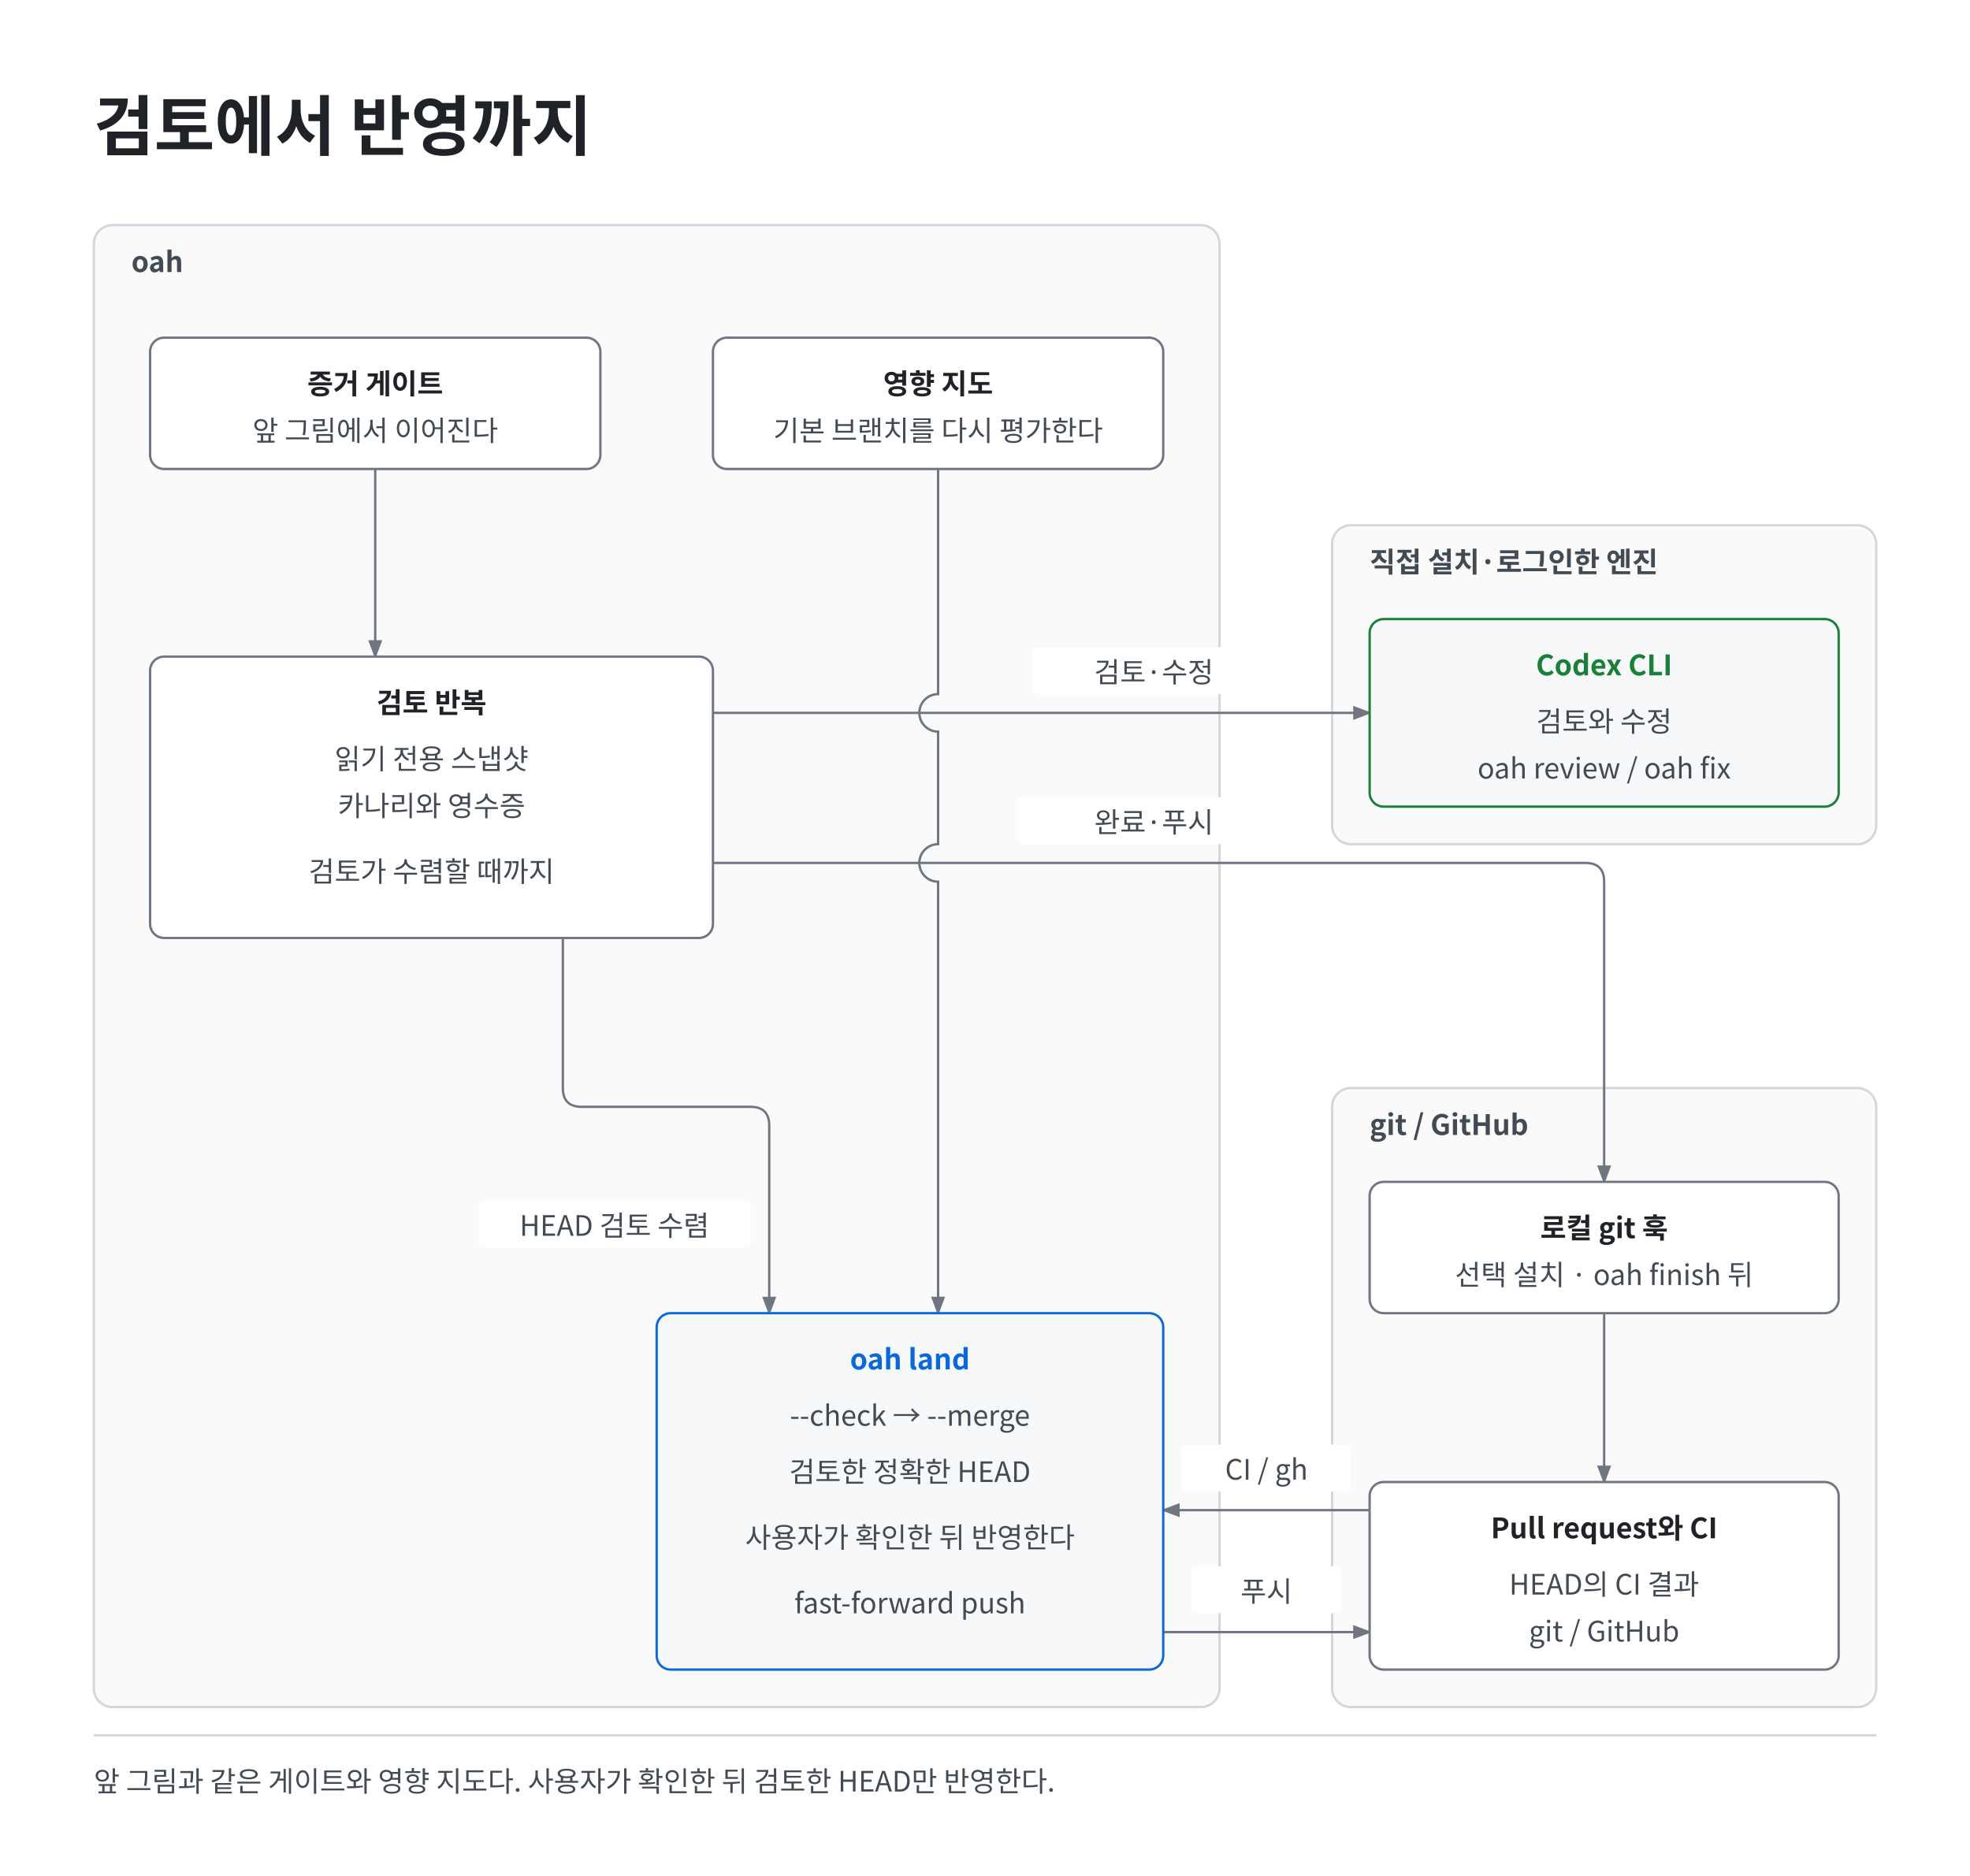
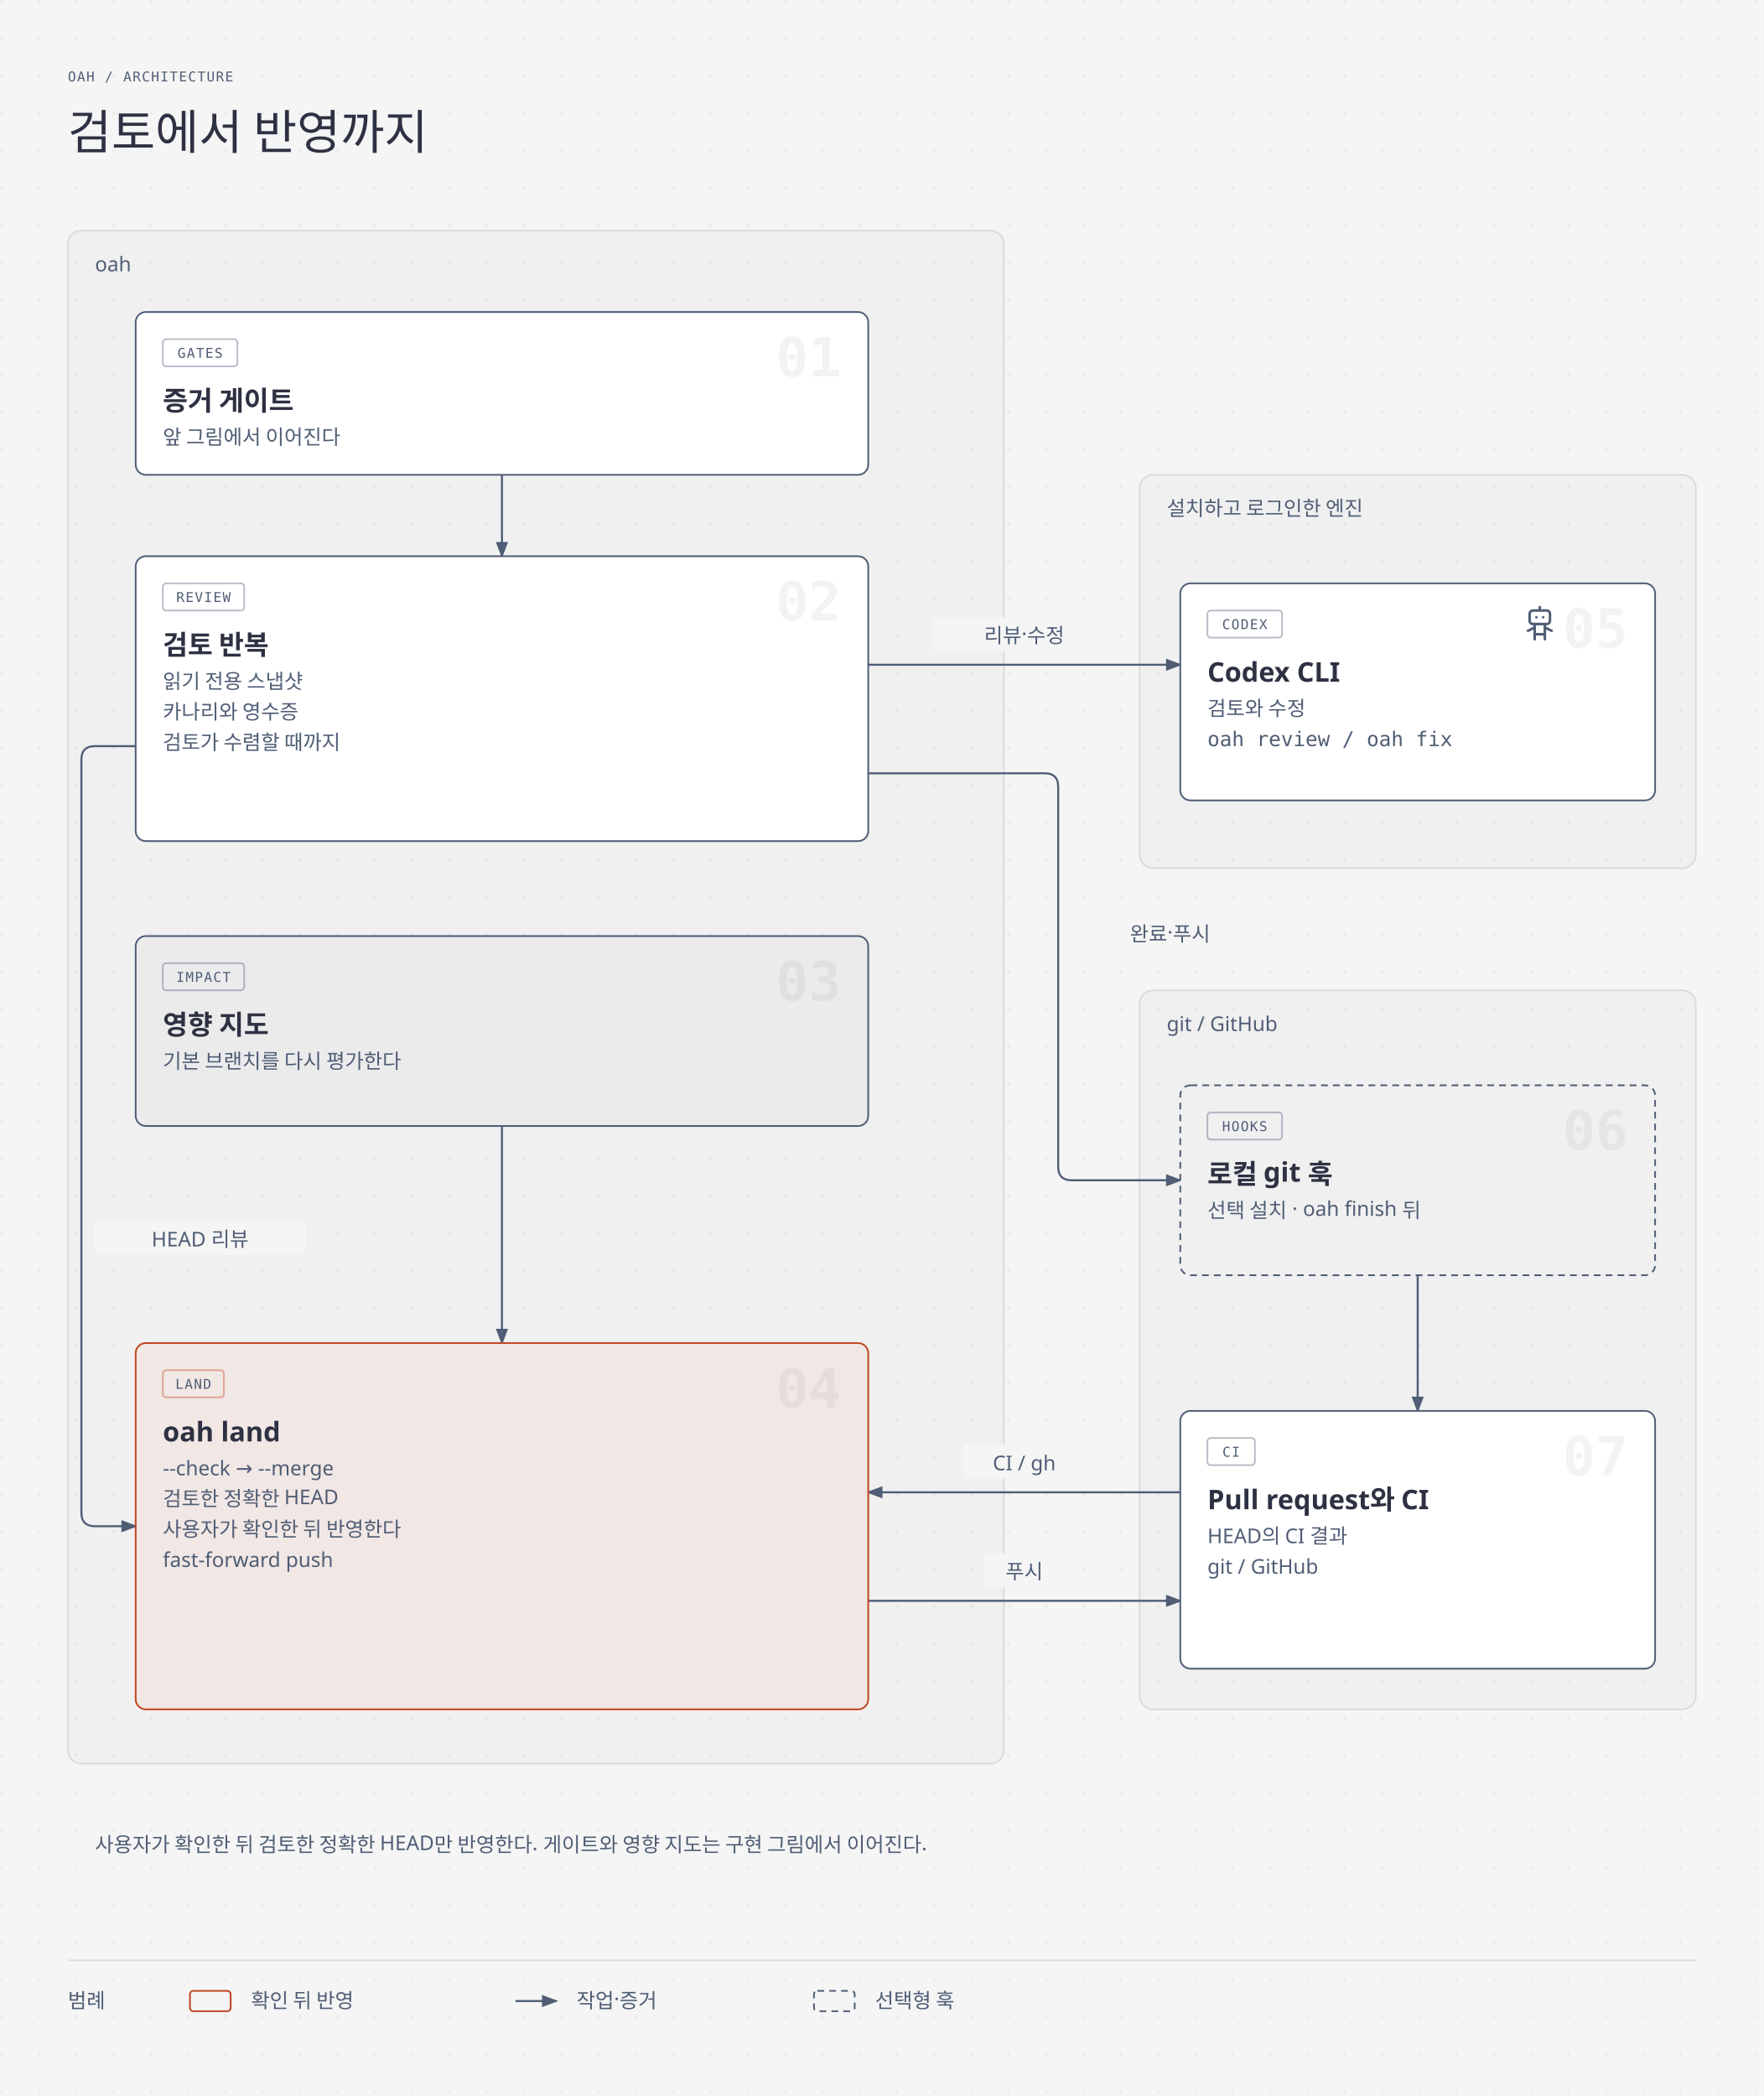
- <svg xmlns="http://www.w3.org/2000/svg" viewBox="0 0 840 800" role="img" aria-labelledby="architecture-land-ko-light-title architecture-land-ko-light-desc" id="architecture-land-ko-light-root">
+ <svg xmlns="http://www.w3.org/2000/svg" viewBox="0 0 1040 1236" role="img" aria-labelledby="architecture-land-ko-light-title architecture-land-ko-light-desc" data-diagram-type="Architecture" data-size="fit" id="architecture-land-ko-light-root">
  <defs>
-     <style>#architecture-land-ko-light-root { font-family: "Apple SD Gothic Neo", "Malgun Gothic", "Noto Sans KR", "Noto Sans CJK KR", system-ui, -apple-system, "Segoe UI", sans-serif; color: #1f2328; }
+     <style>#architecture-land-ko-light-root { font-family: "Geist", "Noto Sans KR", "Apple SD Gothic Neo", "Malgun Gothic", system-ui, sans-serif; color: #2d3142; }
      #architecture-land-ko-light-root .diagram-container { width: 100%; overflow-x: auto; }
-       #architecture-land-ko-light-root .title { font-size: 28px; font-weight: 600; }
-       #architecture-land-ko-light-root .group { font-size: 14px; font-weight: 600; }
-       #architecture-land-ko-light-root .node { font-size: 12px; font-weight: 600; }
-       #architecture-land-ko-light-root .label { font-size: 12px; font-weight: 400; }
-       #architecture-land-ko-light-root .mono { font-family: ui-monospace, "SFMono-Regular", Consolas, monospace; font-size: 8px; }
-       #architecture-land-ko-light-root .arrow-label { font-family: "Apple SD Gothic Neo", "Malgun Gothic", "Noto Sans KR", "Noto Sans CJK KR", system-ui, -apple-system, "Segoe UI", sans-serif; font-size: 12px; font-weight: 500; }
+       #architecture-land-ko-light-root text { font-family: "Geist", "Noto Sans KR", "Apple SD Gothic Neo", "Malgun Gothic", system-ui, sans-serif; fill: #2d3142; }
+       #architecture-land-ko-light-root .title { font-family: "Instrument Serif", "Noto Serif KR", "Batang", serif; font-size: 28px; font-weight: 400; }
+       #architecture-land-ko-light-root .node { font-size: 16px; font-weight: 600; }
+       #architecture-land-ko-light-root .sub { font-family: "Geist", "Noto Sans KR", "Apple SD Gothic Neo", "Malgun Gothic", system-ui, sans-serif; font-size: 12px; font-weight: 400; fill: #4f5d75; }
+       #architecture-land-ko-light-root .technical { font-family: "Geist Mono", ui-monospace, "SFMono-Regular", Consolas, monospace; }
+       #architecture-land-ko-light-root .label { font-size: 12px; font-family: "Geist Mono", ui-monospace, "SFMono-Regular", Consolas, monospace; font-weight: 400; fill: #4f5d75; }
+       #architecture-land-ko-light-root .prose { font-size: 12px; font-weight: 400; fill: #4f5d75; }
+       #architecture-land-ko-light-root .zone-label { font-size: 12px; font-family: "Geist", "Noto Sans KR", "Apple SD Gothic Neo", "Malgun Gothic", system-ui, sans-serif; font-weight: 500; fill: #4f5d75; }
+       #architecture-land-ko-light-root .arrow-label { font-size: 12px; font-family: "Geist", "Noto Sans KR", "Apple SD Gothic Neo", "Malgun Gothic", system-ui, sans-serif; font-weight: 500; fill: #4f5d75; }
+       #architecture-land-ko-light-root .tag { font-family: "Geist Mono", ui-monospace, "SFMono-Regular", Consolas, monospace; font-size: 8px; font-weight: 500; letter-spacing: .08em; fill: #4f5d75; }
+       #architecture-land-ko-light-root .ghost { font-family: "Geist Mono", ui-monospace, "SFMono-Regular", Consolas, monospace; font-size: 32px; font-weight: 600; fill: #2d3142; opacity: .06; }
      @media print {
#architecture-land-ko-light-root .diagram-container { overflow-x: visible; }
}</style>
+     <pattern id="architecture-land-ko-light-dots" width="22" height="22" patternUnits="userSpaceOnUse">
+       <circle cx="1" cy="1" r="0.9" fill="#2d3142" fill-opacity=".10" />
+     </pattern>
    <marker id="architecture-land-ko-light-arrow" markerWidth="8" markerHeight="6" refX="7" refY="3" orient="auto">
-       <polygon points="0 0, 8 3, 0 6" fill="#6e7781" />
+       <polygon points="0 0, 8 3, 0 6" fill="#4f5d75" />
+     </marker>
+     <marker id="architecture-land-ko-light-arrow-accent" markerWidth="8" markerHeight="6" refX="7" refY="3" orient="auto">
+       <polygon points="0 0, 8 3, 0 6" fill="#bf4520" />
+     </marker>
+     <marker id="architecture-land-ko-light-arrow-link" markerWidth="8" markerHeight="6" refX="7" refY="3" orient="auto">
+       <polygon points="0 0, 8 3, 0 6" fill="#2e5aa8" />
    </marker>
  </defs>
-   <rect x="0" y="0" width="840" height="800" fill="#ffffff" />
-   <text x="40" y="64" class="title" text-anchor="start" fill="#1f2328">검토에서 반영까지</text>
-   <rect x="40" y="96" width="480" height="632" rx="8" fill="#1f2328" fill-opacity="0.02" stroke="#d0d7de" stroke-width="1" />
-   <text x="56" y="116" class="node" text-anchor="start" fill="#424a53">oah</text>
-   <rect x="568" y="224" width="232" height="136" rx="8" fill="#1f2328" fill-opacity="0.02" stroke="#d0d7de" stroke-width="1" />
-   <text x="584" y="244" class="node" text-anchor="start" fill="#424a53">직접 설치·로그인한 엔진</text>
-   <rect x="568" y="464" width="232" height="264" rx="8" fill="#1f2328" fill-opacity="0.02" stroke="#d0d7de" stroke-width="1" />
-   <text x="584" y="484" class="node" text-anchor="start" fill="#424a53">git / GitHub</text>
-   <line x1="160" y1="200" x2="160" y2="280" data-from="gates" data-to="rloop" fill="none" stroke="#6e7781" stroke-width="1" marker-end="url(#architecture-land-ko-light-arrow)" />
-   <line x1="304" y1="304" x2="584" y2="304" data-from="rloop" data-to="codex" fill="none" stroke="#6e7781" stroke-width="1" marker-end="url(#architecture-land-ko-light-arrow)" />
-   <path d="M 304,368 H 676 Q 684,368 684,376 V 504" data-from="rloop" data-to="hooks" fill="none" stroke="#6e7781" stroke-width="1" marker-end="url(#architecture-land-ko-light-arrow)" />
-   <path d="M 240,400 V 464 Q 240,472 248,472 H 320 Q 328,472 328,480 V 560" data-from="rloop" data-to="land" fill="none" stroke="#6e7781" stroke-width="1" marker-end="url(#architecture-land-ko-light-arrow)" />
-   <path d="M 400,200 V 296 a 8,8 0 0,0 0,16 V 360 a 8,8 0 0,0 0,16 V 560" data-from="impact" data-to="land" fill="none" stroke="#6e7781" stroke-width="1" marker-end="url(#architecture-land-ko-light-arrow)" />
-   <line x1="684" y1="560" x2="684" y2="632" data-from="hooks" data-to="remote" fill="none" stroke="#6e7781" stroke-width="1" marker-end="url(#architecture-land-ko-light-arrow)" />
-   <line x1="584" y1="644" x2="496" y2="644" data-from="remote" data-to="land" fill="none" stroke="#6e7781" stroke-width="1" marker-end="url(#architecture-land-ko-light-arrow)" />
-   <line x1="496" y1="696" x2="584" y2="696" data-from="land" data-to="remote" fill="none" stroke="#6e7781" stroke-width="1" marker-end="url(#architecture-land-ko-light-arrow)" />
-   <rect x="440" y="276" width="104" height="20" rx="2" fill="#ffffff" />
-   <text x="492" y="291" class="arrow-label" text-anchor="middle" fill="#424a53">검토·수정</text>
-   <rect x="434" y="340" width="116" height="20" rx="2" fill="#ffffff" />
-   <text x="492" y="355" class="arrow-label" text-anchor="middle" fill="#424a53">완료·푸시</text>
-   <rect x="204" y="512" width="116" height="20" rx="2" fill="#ffffff" />
-   <text x="262" y="527" class="arrow-label" text-anchor="middle" fill="#424a53">HEAD 검토 수렴</text>
-   <rect x="504" y="616" width="72" height="20" rx="2" fill="#ffffff" />
-   <text x="540" y="631" class="arrow-label" text-anchor="middle" fill="#424a53">CI / gh</text>
-   <rect x="508" y="668" width="64" height="20" rx="2" fill="#ffffff" />
-   <text x="540" y="683" class="arrow-label" text-anchor="middle" fill="#424a53">푸시</text>
-   <g data-node-id="gates">
-     <rect x="64" y="144" width="192" height="56" rx="6" fill="#ffffff" stroke="#6e7781" stroke-width="1" />
-     <text x="160" y="168" class="node" text-anchor="middle" fill="#1f2328">증거 게이트</text>
-     <text x="160" y="188" class="label" text-anchor="middle" fill="#424a53">앞 그림에서 이어진다</text>
+   <rect width="1040" height="1236" fill="#f5f5f5" />
+   <rect width="1040" height="1236" fill="url(#architecture-land-ko-light-dots)" opacity=".55" />
+   <text x="40" y="48" class="tag" text-anchor="start">OAH / ARCHITECTURE</text>
+   <text x="40" y="88" class="title" text-anchor="start">검토에서 반영까지</text>
+   <rect x="40" y="136" width="552" height="904" rx="8" fill="#2d3142" stroke="#2d3142" stroke-width="1" data-group-id="oah" fill-opacity=".02" stroke-opacity=".12" />
+   <text x="56" y="160" class="zone-label" text-anchor="start">oah</text>
+   <rect x="672" y="280" width="328" height="232" rx="8" fill="#2d3142" stroke="#2d3142" stroke-width="1" data-group-id="engines" fill-opacity=".02" stroke-opacity=".12" />
+   <text x="688" y="304" class="zone-label" text-anchor="start">설치하고 로그인한 엔진</text>
+   <rect x="672" y="584" width="328" height="424" rx="8" fill="#2d3142" stroke="#2d3142" stroke-width="1" data-group-id="git" fill-opacity=".02" stroke-opacity=".12" />
+   <text x="688" y="608" class="zone-label" text-anchor="start">git / GitHub</text>
+   <path d="M 296,280 L 296,328" data-edge-id="a1" data-from="gates" data-to="rloop" data-label="" fill="none" stroke="#4f5d75" stroke-width="1.2" marker-end="url(#architecture-land-ko-light-arrow)" />
+   <path d="M 512,392 L 696,392" data-edge-id="a2" data-from="rloop" data-to="codex" data-label="리뷰·수정" fill="none" stroke="#4f5d75" stroke-width="1.2" marker-end="url(#architecture-land-ko-light-arrow)" />
+   <path d="M 512,456 L 616,456 Q 624,456 624,464 L 624,688 Q 624,696 632,696 L 696,696" data-edge-id="a3" data-from="rloop" data-to="hooks" data-label="완료·푸시" fill="none" stroke="#4f5d75" stroke-width="1.2" marker-end="url(#architecture-land-ko-light-arrow)" />
+   <path d="M 80,440 L 56,440 Q 48,440 48,448 L 48,892 Q 48,900 56,900 L 80,900" data-edge-id="a4" data-from="rloop" data-to="land" data-label="HEAD 리뷰" fill="none" stroke="#4f5d75" stroke-width="1.2" marker-end="url(#architecture-land-ko-light-arrow)" />
+   <path d="M 296,664 L 296,792" data-edge-id="a5" data-from="impact" data-to="land" data-label="" fill="none" stroke="#4f5d75" stroke-width="1.2" marker-end="url(#architecture-land-ko-light-arrow)" />
+   <path d="M 836,752 L 836,832" data-edge-id="a6" data-from="hooks" data-to="remote" data-label="" fill="none" stroke="#4f5d75" stroke-width="1.2" marker-end="url(#architecture-land-ko-light-arrow)" />
+   <path d="M 696,880 L 512,880" data-edge-id="a7" data-from="remote" data-to="land" data-label="CI / gh" fill="none" stroke="#4f5d75" stroke-width="1.2" marker-end="url(#architecture-land-ko-light-arrow)" />
+   <path d="M 512,944 L 696,944" data-edge-id="a8" data-from="land" data-to="remote" data-label="푸시" fill="none" stroke="#4f5d75" stroke-width="1.2" marker-end="url(#architecture-land-ko-light-arrow)" />
+   <rect x="550" y="364" width="108" height="20" rx="2" fill="#f5f5f5" />
+   <text x="604" y="379" class="arrow-label" text-anchor="middle">리뷰·수정</text>
+   <rect x="632" y="540" width="116" height="20" rx="2" fill="#f5f5f5" />
+   <text x="690" y="555" class="arrow-label" text-anchor="middle">완료·푸시</text>
+   <rect x="56" y="720" width="124" height="20" rx="2" fill="#f5f5f5" />
+   <text x="118" y="735" class="arrow-label" text-anchor="middle">HEAD 리뷰</text>
+   <rect x="568" y="852" width="72" height="20" rx="2" fill="#f5f5f5" />
+   <text x="604" y="867" class="arrow-label" text-anchor="middle">CI / gh</text>
+   <rect x="580" y="916" width="48" height="20" rx="2" fill="#f5f5f5" />
+   <text x="604" y="931" class="arrow-label" text-anchor="middle">푸시</text>
+   <g data-node-id="gates" data-source-label="증거 게이트 앞 그림에서 이어진다">
+     <rect x="80" y="184" width="432" height="96" rx="6" fill="#f5f5f5" />
+     <rect x="80" y="184" width="432" height="96" rx="6" fill="#ffffff" stroke="#4f5d75" stroke-width="1" />
+     <g aria-hidden="true">
+       <rect x="96" y="200" width="44" height="16" rx="2" fill="none" stroke="#4f5d75" stroke-width="1" stroke-opacity=".4" />
+       <text x="118" y="211" class="tag" text-anchor="middle">GATES</text>
+       <text x="496" y="222" class="ghost" text-anchor="end">01</text>
+     </g>
+     <text x="96" y="242" class="node" text-anchor="start">증거 게이트</text>
+     <text x="96" y="262" class="sub" text-anchor="start">앞 그림에서 이어진다</text>
  </g>
-   <g data-node-id="impact">
-     <rect x="304" y="144" width="192" height="56" rx="6" fill="#ffffff" stroke="#6e7781" stroke-width="1" />
-     <text x="400" y="168" class="node" text-anchor="middle" fill="#1f2328">영향 지도</text>
-     <text x="400" y="188" class="label" text-anchor="middle" fill="#424a53">기본 브랜치를 다시 평가한다</text>
+   <g data-node-id="rloop" data-source-label="검토 반복 읽기 전용 스냅샷 카나리와 영수증 검토가 수렴할 때까지">
+     <rect x="80" y="328" width="432" height="168" rx="6" fill="#f5f5f5" />
+     <rect x="80" y="328" width="432" height="168" rx="6" fill="#ffffff" stroke="#4f5d75" stroke-width="1" />
+     <g aria-hidden="true">
+       <rect x="96" y="344" width="48" height="16" rx="2" fill="none" stroke="#4f5d75" stroke-width="1" stroke-opacity=".4" />
+       <text x="120" y="355" class="tag" text-anchor="middle">REVIEW</text>
+       <text x="496" y="366" class="ghost" text-anchor="end">02</text>
+     </g>
+     <text x="96" y="386" class="node" text-anchor="start">검토 반복</text>
+     <text x="96" y="406" class="sub" text-anchor="start">읽기 전용 스냅샷</text>
+     <text x="96" y="424" class="sub" text-anchor="start">카나리와 영수증</text>
+     <text x="96" y="442" class="sub" text-anchor="start">검토가 수렴할 때까지</text>
  </g>
-   <g data-node-id="rloop">
-     <rect x="64" y="280" width="240" height="120" rx="6" fill="#ffffff" stroke="#6e7781" stroke-width="1" />
-     <text x="184" y="304" class="node" text-anchor="middle" fill="#1f2328">검토 반복</text>
-     <text x="184" y="328" class="label" text-anchor="middle" fill="#424a53">읽기 전용 스냅샷</text>
-     <text x="184" y="348" class="label" text-anchor="middle" fill="#424a53">카나리와 영수증</text>
-     <text x="184" y="376" class="label" text-anchor="middle" fill="#424a53">검토가 수렴할 때까지</text>
+   <g data-node-id="impact" data-source-label="영향 지도 기본 브랜치를 다시 평가한다">
+     <rect x="80" y="552" width="432" height="112" rx="6" fill="#f5f5f5" />
+     <rect x="80" y="552" width="432" height="112" rx="6" fill="#2d3142" stroke="#4f5d75" stroke-width="1" fill-opacity=".05" />
+     <g aria-hidden="true">
+       <rect x="96" y="568" width="48" height="16" rx="2" fill="none" stroke="#4f5d75" stroke-width="1" stroke-opacity=".4" />
+       <text x="120" y="579" class="tag" text-anchor="middle">IMPACT</text>
+       <text x="496" y="590" class="ghost" text-anchor="end">03</text>
+     </g>
+     <text x="96" y="610" class="node" text-anchor="start">영향 지도</text>
+     <text x="96" y="630" class="sub" text-anchor="start">기본 브랜치를 다시 평가한다</text>
  </g>
-   <g data-node-id="codex">
-     <rect x="584" y="264" width="200" height="80" rx="6" fill="#f6f8fa" stroke="#1a7f37" stroke-width="1" />
-     <text x="684" y="288" class="node" text-anchor="middle" fill="#1a7f37">Codex CLI</text>
-     <text x="684" y="312" class="label" text-anchor="middle" fill="#424a53">검토와 수정</text>
-     <text x="684" y="332" class="label" text-anchor="middle" fill="#424a53">oah review / oah fix</text>
+   <g data-node-id="land" data-source-label="oah land --check → --merge 검토한 정확한 HEAD 사용자가 확인한 뒤 반영한다 fast-forward push">
+     <rect x="80" y="792" width="432" height="216" rx="6" fill="#f5f5f5" />
+     <rect x="80" y="792" width="432" height="216" rx="6" fill="#bf4520" stroke="#bf4520" stroke-width="1" fill-opacity=".08" />
+     <g aria-hidden="true">
+       <rect x="96" y="808" width="36" height="16" rx="2" fill="none" stroke="#bf4520" stroke-width="1" stroke-opacity=".4" />
+       <text x="114" y="819" class="tag" text-anchor="middle">LAND</text>
+       <text x="496" y="830" class="ghost" text-anchor="end">04</text>
+     </g>
+     <text x="96" y="850" class="node" text-anchor="start">oah land</text>
+     <text x="96" y="870" class="sub" text-anchor="start">--check → --merge</text>
+     <text x="96" y="888" class="sub" text-anchor="start">검토한 정확한 HEAD</text>
+     <text x="96" y="906" class="sub" text-anchor="start">사용자가 확인한 뒤 반영한다</text>
+     <text x="96" y="924" class="sub" text-anchor="start">fast-forward push</text>
  </g>
-   <g data-node-id="land">
-     <rect x="280" y="560" width="216" height="152" rx="6" fill="#f6f8fa" stroke="#0969da" stroke-width="1" />
-     <text x="388" y="584" class="node" text-anchor="middle" fill="#0969da">oah land</text>
-     <text x="388" y="608" class="label" text-anchor="middle" fill="#424a53">--check → --merge</text>
-     <text x="388" y="632" class="label" text-anchor="middle" fill="#424a53">검토한 정확한 HEAD</text>
-     <text x="388" y="660" class="label" text-anchor="middle" fill="#424a53">사용자가 확인한 뒤 반영한다</text>
-     <text x="388" y="688" class="label" text-anchor="middle" fill="#424a53">fast-forward push</text>
+   <g data-node-id="codex" data-source-label="Codex CLI 검토와 수정 oah review / oah fix">
+     <rect x="696" y="344" width="280" height="128" rx="6" fill="#f5f5f5" />
+     <rect x="696" y="344" width="280" height="128" rx="6" fill="#ffffff" stroke="#4f5d75" stroke-width="1" />
+     <g aria-hidden="true">
+       <rect x="712" y="360" width="44" height="16" rx="2" fill="none" stroke="#4f5d75" stroke-width="1" stroke-opacity=".4" />
+       <text x="734" y="371" class="tag" text-anchor="middle">CODEX</text>
+       <text x="960" y="382" class="ghost" text-anchor="end">05</text>
+       <g transform="translate(896,356)" color="#4f5d75">
+         <g fill="none" stroke="currentColor" stroke-width="1.5" stroke-linecap="round" stroke-linejoin="round">
+           <path d="M6 6a2 2 0 0 1 2 -2h8a2 2 0 0 1 2 2v4a2 2 0 0 1 -2 2h-8a2 2 0 0 1 -2 -2l0 -4" />
+           <path d="M12 2v2" />
+           <path d="M9 12v9" />
+           <path d="M15 12v9" />
+           <path d="M5 16l4 -2" />
+           <path d="M15 14l4 2" />
+           <path d="M9 18h6" />
+           <path d="M10 8v.01" />
+           <path d="M14 8v.01" />
+         </g>
+       </g>
+     </g>
+     <text x="712" y="402" class="node" text-anchor="start">Codex CLI</text>
+     <text x="712" y="422" class="sub" text-anchor="start">검토와 수정</text>
+     <text x="712" y="440" class="sub technical" text-anchor="start">oah review / oah fix</text>
  </g>
-   <g data-node-id="hooks">
-     <rect x="584" y="504" width="200" height="56" rx="6" fill="#ffffff" stroke="#6e7781" stroke-width="1" />
-     <text x="684" y="528" class="node" text-anchor="middle" fill="#1f2328">로컬 git 훅</text>
-     <text x="684" y="548" class="label" text-anchor="middle" fill="#424a53">선택 설치 · oah finish 뒤</text>
+   <g data-node-id="hooks" data-source-label="로컬 git 훅 선택 설치 · oah finish 뒤">
+     <rect x="696" y="640" width="280" height="112" rx="6" fill="#f5f5f5" />
+     <rect x="696" y="640" width="280" height="112" rx="6" fill="#2d3142" stroke="#4f5d75" stroke-width="1" fill-opacity=".02" stroke-dasharray="4,3" />
+     <g aria-hidden="true">
+       <rect x="712" y="656" width="44" height="16" rx="2" fill="none" stroke="#4f5d75" stroke-width="1" stroke-opacity=".4" />
+       <text x="734" y="667" class="tag" text-anchor="middle">HOOKS</text>
+       <text x="960" y="678" class="ghost" text-anchor="end">06</text>
+     </g>
+     <text x="712" y="698" class="node" text-anchor="start">로컬 git 훅</text>
+     <text x="712" y="718" class="sub" text-anchor="start">선택 설치 · oah finish 뒤</text>
  </g>
-   <g data-node-id="remote">
-     <rect x="584" y="632" width="200" height="80" rx="6" fill="#ffffff" stroke="#6e7781" stroke-width="1" />
-     <text x="684" y="656" class="node" text-anchor="middle" fill="#1f2328">Pull request와 CI</text>
-     <text x="684" y="680" class="label" text-anchor="middle" fill="#424a53">HEAD의 CI 결과</text>
-     <text x="684" y="700" class="label" text-anchor="middle" fill="#424a53">git / GitHub</text>
+   <g data-node-id="remote" data-source-label="Pull request와 CI HEAD의 CI 결과 git / GitHub">
+     <rect x="696" y="832" width="280" height="152" rx="6" fill="#f5f5f5" />
+     <rect x="696" y="832" width="280" height="152" rx="6" fill="#ffffff" stroke="#4f5d75" stroke-width="1" />
+     <g aria-hidden="true">
+       <rect x="712" y="848" width="28" height="16" rx="2" fill="none" stroke="#4f5d75" stroke-width="1" stroke-opacity=".4" />
+       <text x="726" y="859" class="tag" text-anchor="middle">CI</text>
+       <text x="960" y="870" class="ghost" text-anchor="end">07</text>
+     </g>
+     <text x="712" y="890" class="node" text-anchor="start">Pull request와 CI</text>
+     <text x="712" y="910" class="sub" text-anchor="start">HEAD의 CI 결과</text>
+     <text x="712" y="928" class="sub" text-anchor="start">git / GitHub</text>
  </g>
-   <line x1="40" y1="740" x2="800" y2="740" stroke="#d0d7de" stroke-width="1" />
-   <text x="40" y="764" class="label" text-anchor="start" fill="#424a53">앞 그림과 같은 게이트와 영향 지도다. 사용자가 확인한 뒤 검토한 HEAD만 반영한다.</text>
+   <text x="56" y="1092" class="prose" text-anchor="start">사용자가 확인한 뒤 검토한 정확한 HEAD만 반영한다. 게이트와 영향 지도는 구현 그림에서 이어진다.</text>
+   <line x1="40" y1="1156" x2="1000" y2="1156" stroke="#2d3142" stroke-opacity=".12" />
+   <text x="40" y="1184" class="zone-label" text-anchor="start">범례</text>
+   <rect x="112" y="1174" width="24" height="12" rx="2" fill="none" stroke="#bf4520" stroke-width="1" />
+   <text x="148" y="1184" class="prose" text-anchor="start">확인 뒤 반영</text>
+   <path d="M 304,1180 h 24" fill="none" stroke="#4f5d75" stroke-width="1.2" marker-end="url(#architecture-land-ko-light-arrow)" />
+   <text x="340" y="1184" class="prose" text-anchor="start">작업·증거</text>
+   <rect x="480" y="1174" width="24" height="12" rx="2" fill="none" stroke="#4f5d75" stroke-width="1" stroke-dasharray="4,3" />
+   <text x="516" y="1184" class="prose" text-anchor="start">선택형 훅</text>
</svg>
